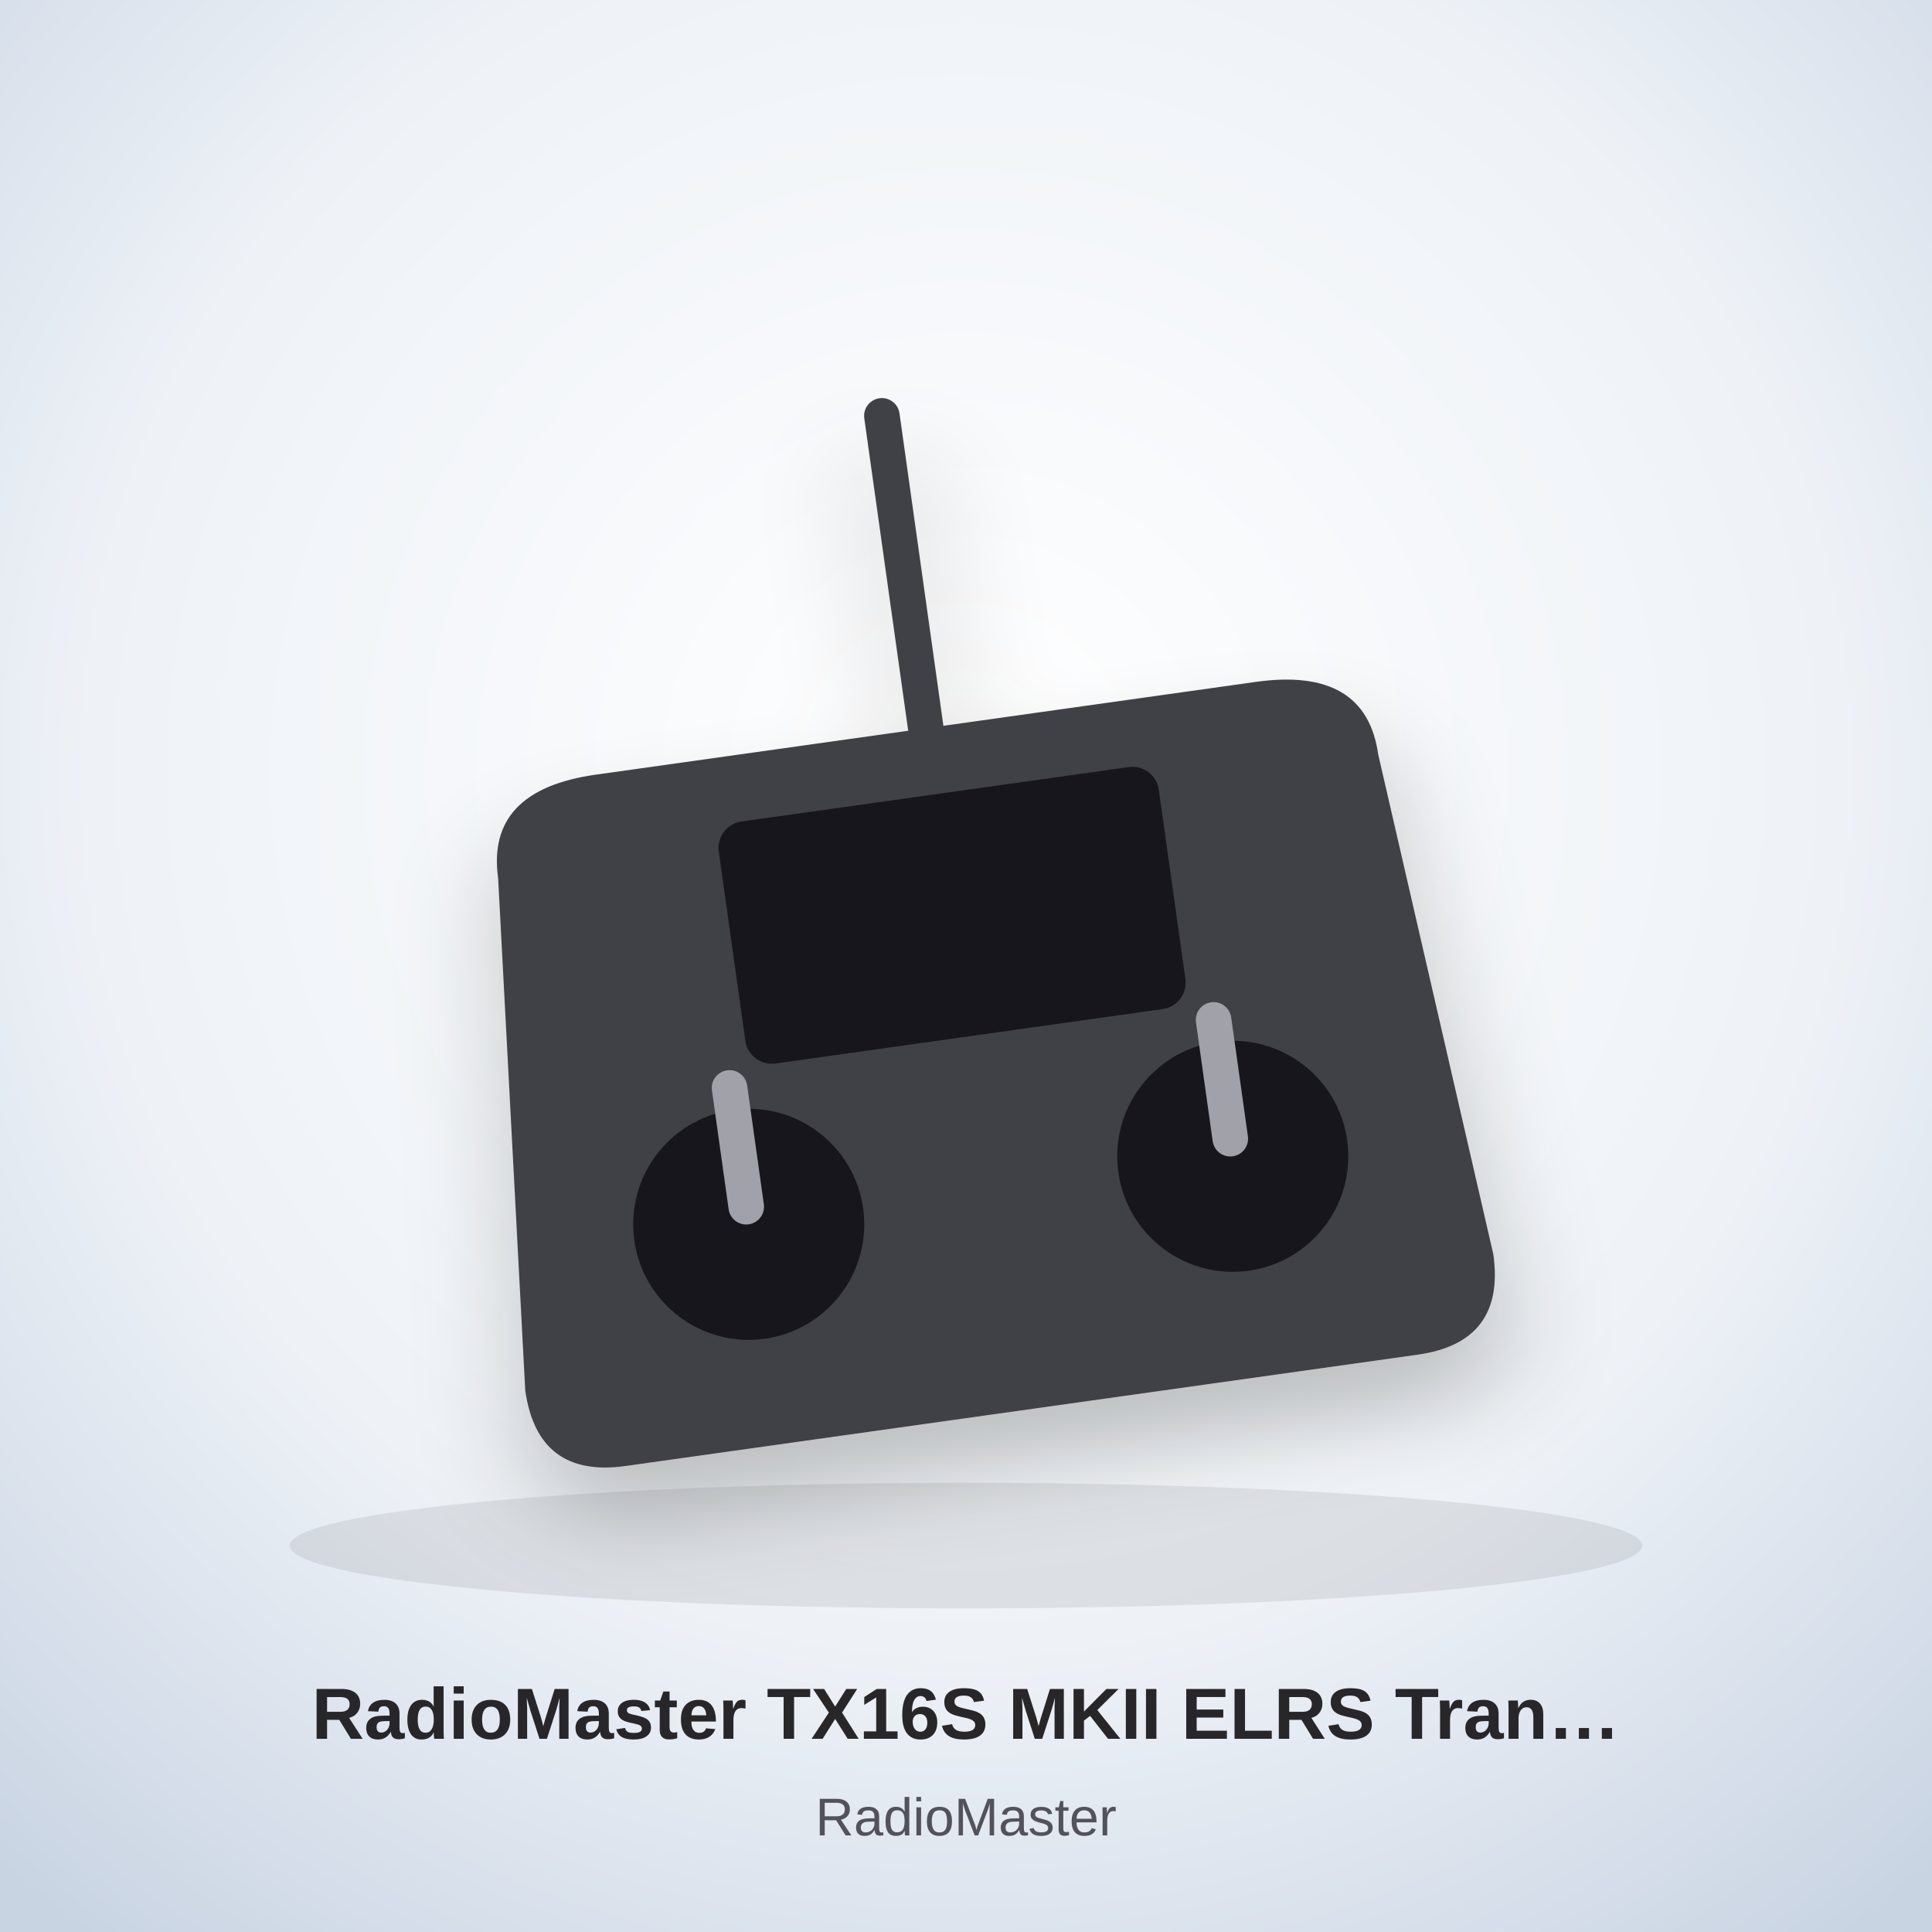
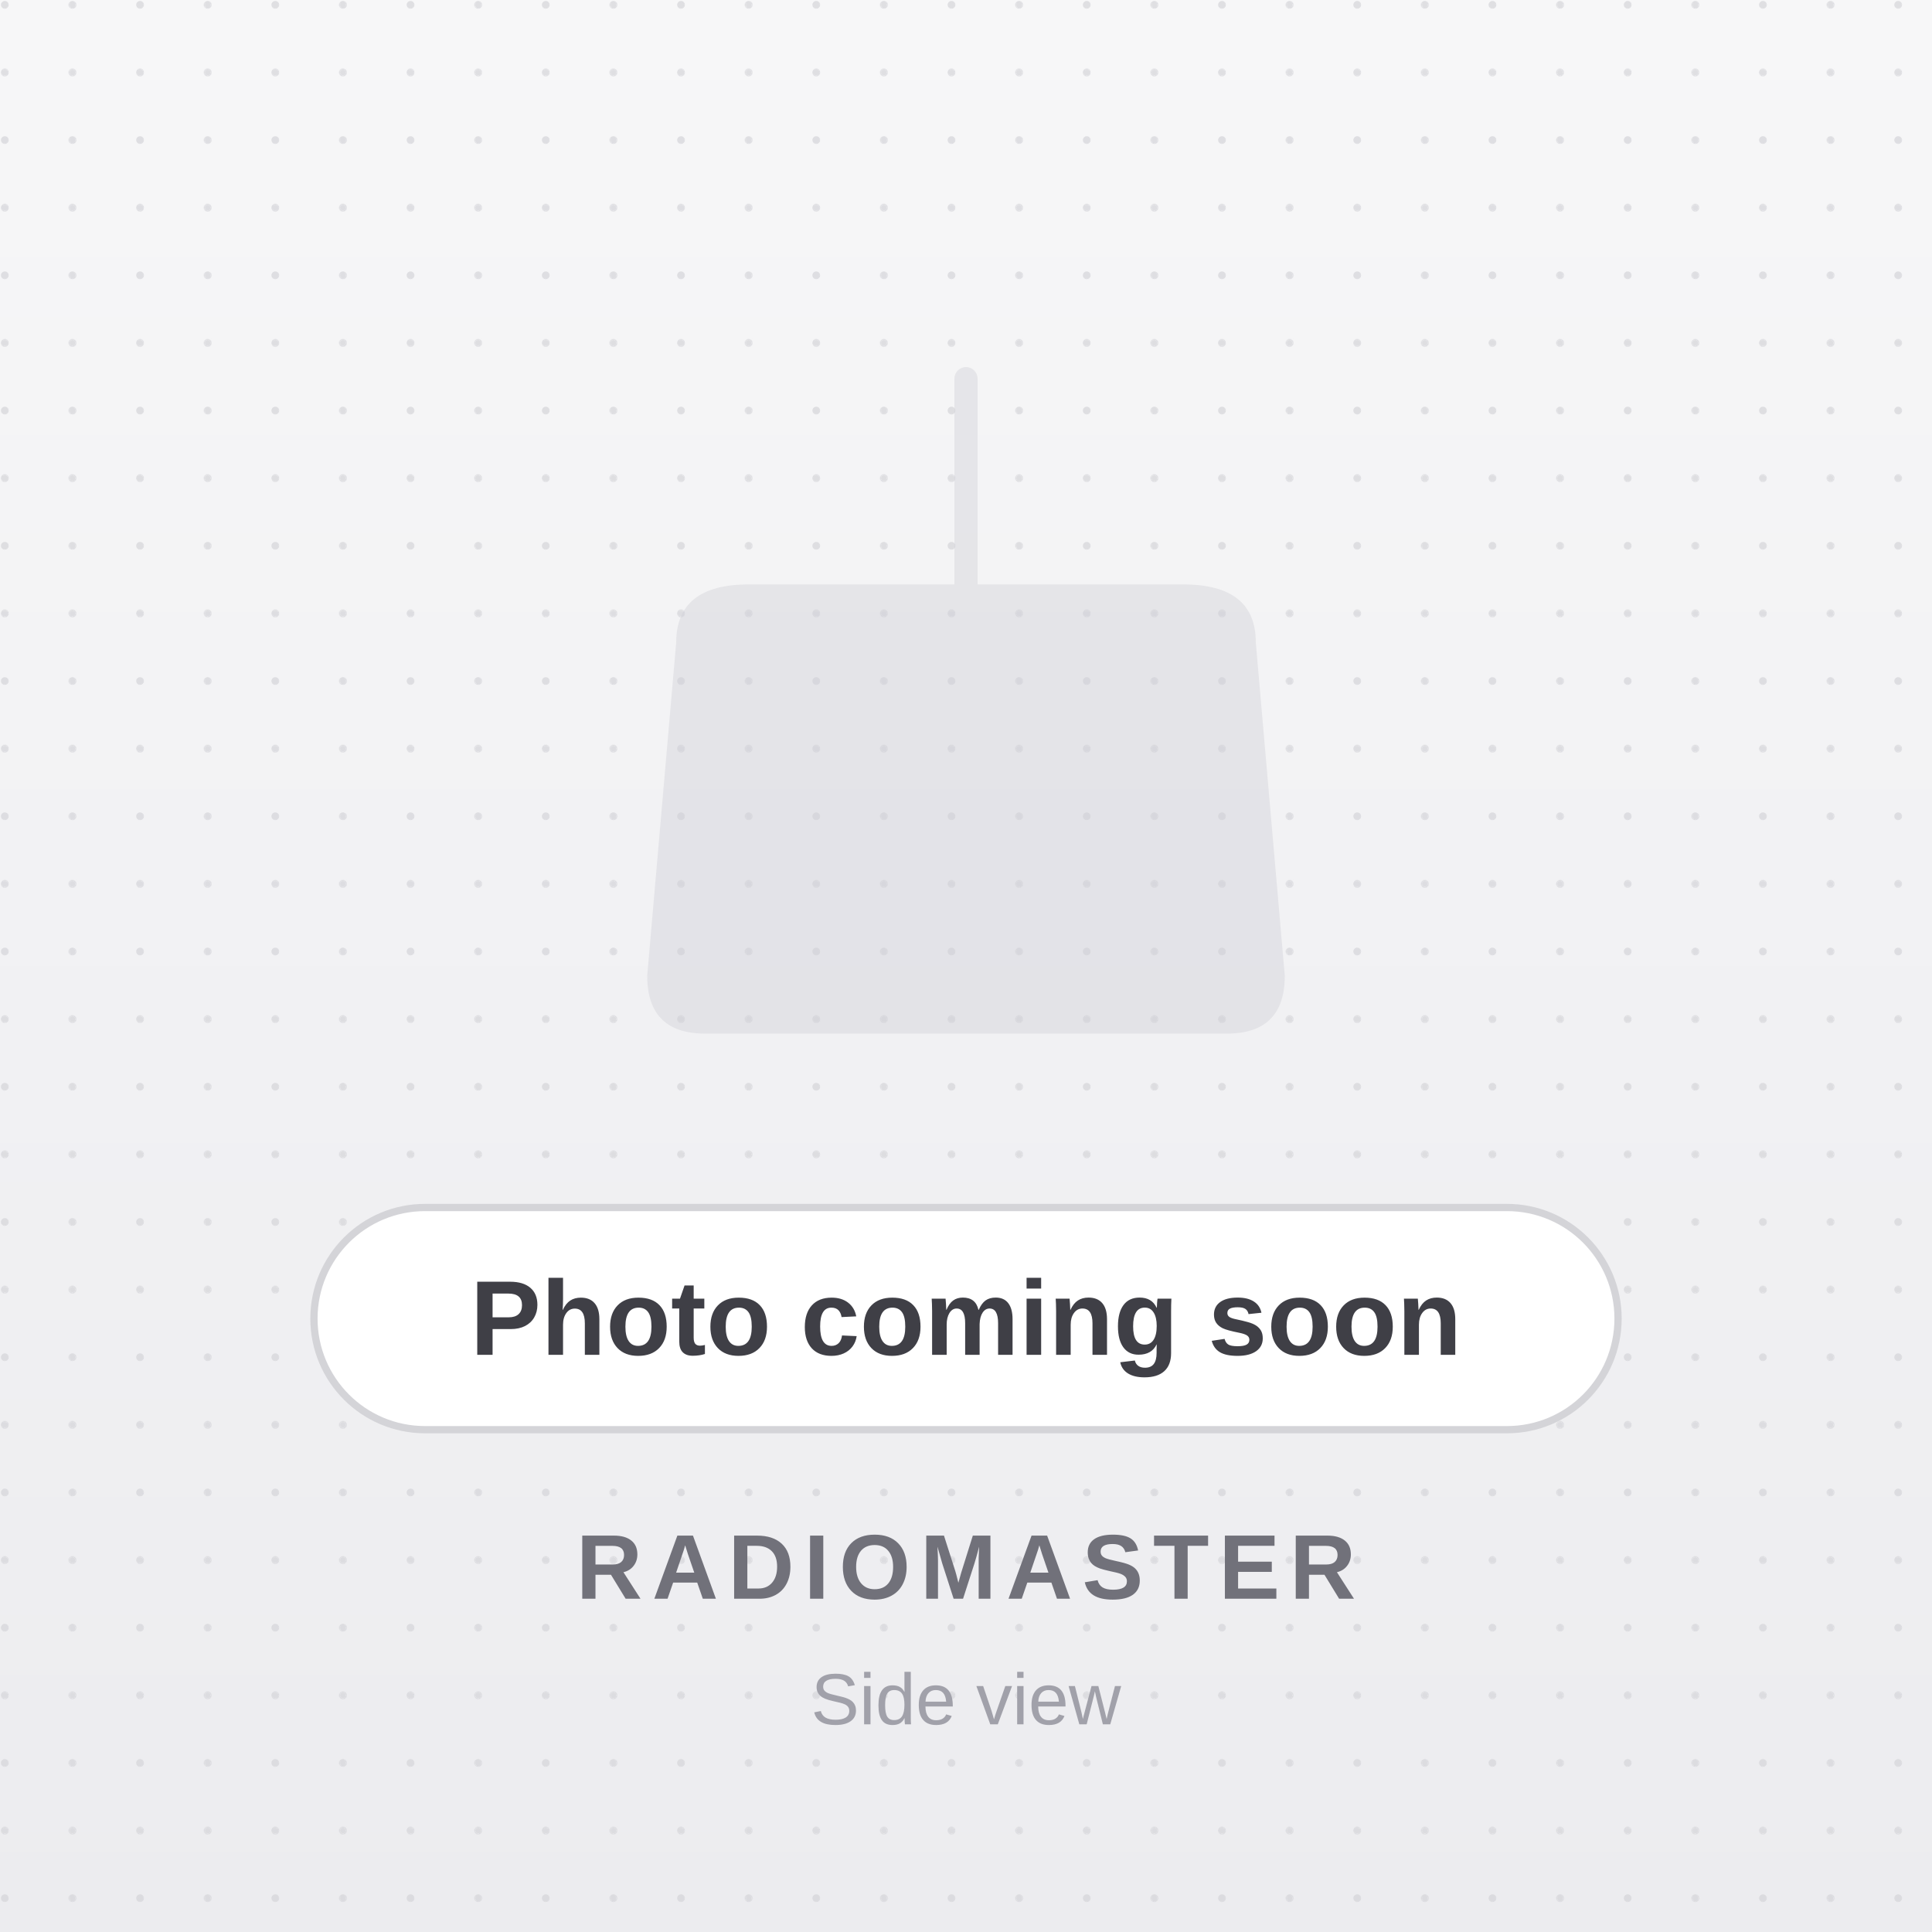
- <svg xmlns="http://www.w3.org/2000/svg" viewBox="0 0 800 800" width="800" height="800" role="img" aria-label="RadioMaster TX16S MKII ELRS Transmitter">
+ <svg xmlns="http://www.w3.org/2000/svg" viewBox="0 0 800 800" width="800" height="800" role="img" aria-label="RadioMaster TX16S MKII ELRS Transmitter – photo coming soon">
  <defs>
-     <radialGradient id="bg" cx="50%" cy="40%" r="75%">
-       <stop offset="0%" stop-color="#ffffff" />
-       <stop offset="60%" stop-color="#eef2f7" />
-       <stop offset="100%" stop-color="#c9d4e3" />
-     </radialGradient>
-     <filter id="sh" x="-20%" y="-20%" width="140%" height="160%">
-       <feDropShadow dx="0" dy="24" stdDeviation="22" flood-color="#000" flood-opacity=".22" />
+     <linearGradient id="bg" x1="0" y1="0" x2="0" y2="1">
+       <stop offset="0%" stop-color="#f7f7f8" />
+       <stop offset="100%" stop-color="#ececef" />
+     </linearGradient>
+     <pattern id="dots" width="28" height="28" patternUnits="userSpaceOnUse">
+       <circle cx="2" cy="2" r="1.6" fill="#d4d4d8" />
+     </pattern>
+     <filter id="ghost">
+       <feColorMatrix type="matrix" values="0 0 0 0 0.63  0 0 0 0 0.63  0 0 0 0 0.67  0 0 0 1 0" />
    </filter>
  </defs>
  <rect width="800" height="800" fill="url(#bg)" />
-   <ellipse cx="400" cy="640" rx="280" ry="26" fill="#000" opacity=".08" />
-   <g filter="url(#sh)" transform="translate(400 420) rotate(-8) scale(0.92) translate(-400 -420)">
-     <path d="M200 330 Q200 290 250 290 L550 290 Q600 290 600 330 L620 560 Q620 600 580 600 L220 600 Q180 600 180 560Z" fill="#3f3f46" />
+   <rect width="800" height="800" fill="url(#dots)" opacity=".7" />
+   <g filter="url(#ghost)" opacity=".42" transform="translate(400 320) scale(.6) translate(-400 -420)">
+     <path d="M200 330 Q200 290 250 290 L550 290 Q600 290 600 330 L620 560 Q620 600 580 600 L220 600 Q180 600 180 560Z" fill="#000" />
    <rect x="300" y="320" width="200" height="110" rx="12" fill="#18181b" />
    <circle cx="290" cy="500" r="52" fill="#18181b" />
    <rect x="282" y="430" width="16" height="70" rx="8" fill="#a1a1aa" />
    <circle cx="510" cy="500" r="52" fill="#18181b" />
    <rect x="502" y="430" width="16" height="70" rx="8" fill="#a1a1aa" />
    <rect x="392" y="140" width="16" height="160" rx="8" fill="#3f3f46" />
  </g>
-   <text x="400" y="720" text-anchor="middle" font-family="Arial, Helvetica, sans-serif" font-size="30" font-weight="700" fill="#27272a">RadioMaster TX16S MKII ELRS Tran…</text>
-   <text x="400" y="760" text-anchor="middle" font-family="Arial, Helvetica, sans-serif" font-size="22" fill="#52525b">RadioMaster</text>
+   <g font-family="Arial, Helvetica, sans-serif" text-anchor="middle">
+     <rect x="130" y="500" width="540" height="92" rx="46" fill="#ffffff" stroke="#d4d4d8" stroke-width="3" />
+     <text x="400" y="561" font-size="44" font-weight="700" fill="#3f3f46">Photo coming soon</text>
+     <text x="400" y="662" font-size="38" font-weight="700" letter-spacing="4" fill="#71717a">RADIOMASTER</text>
+     <text x="400" y="714" font-size="30" fill="#a1a1aa">Side view</text>
+   </g>
</svg>
